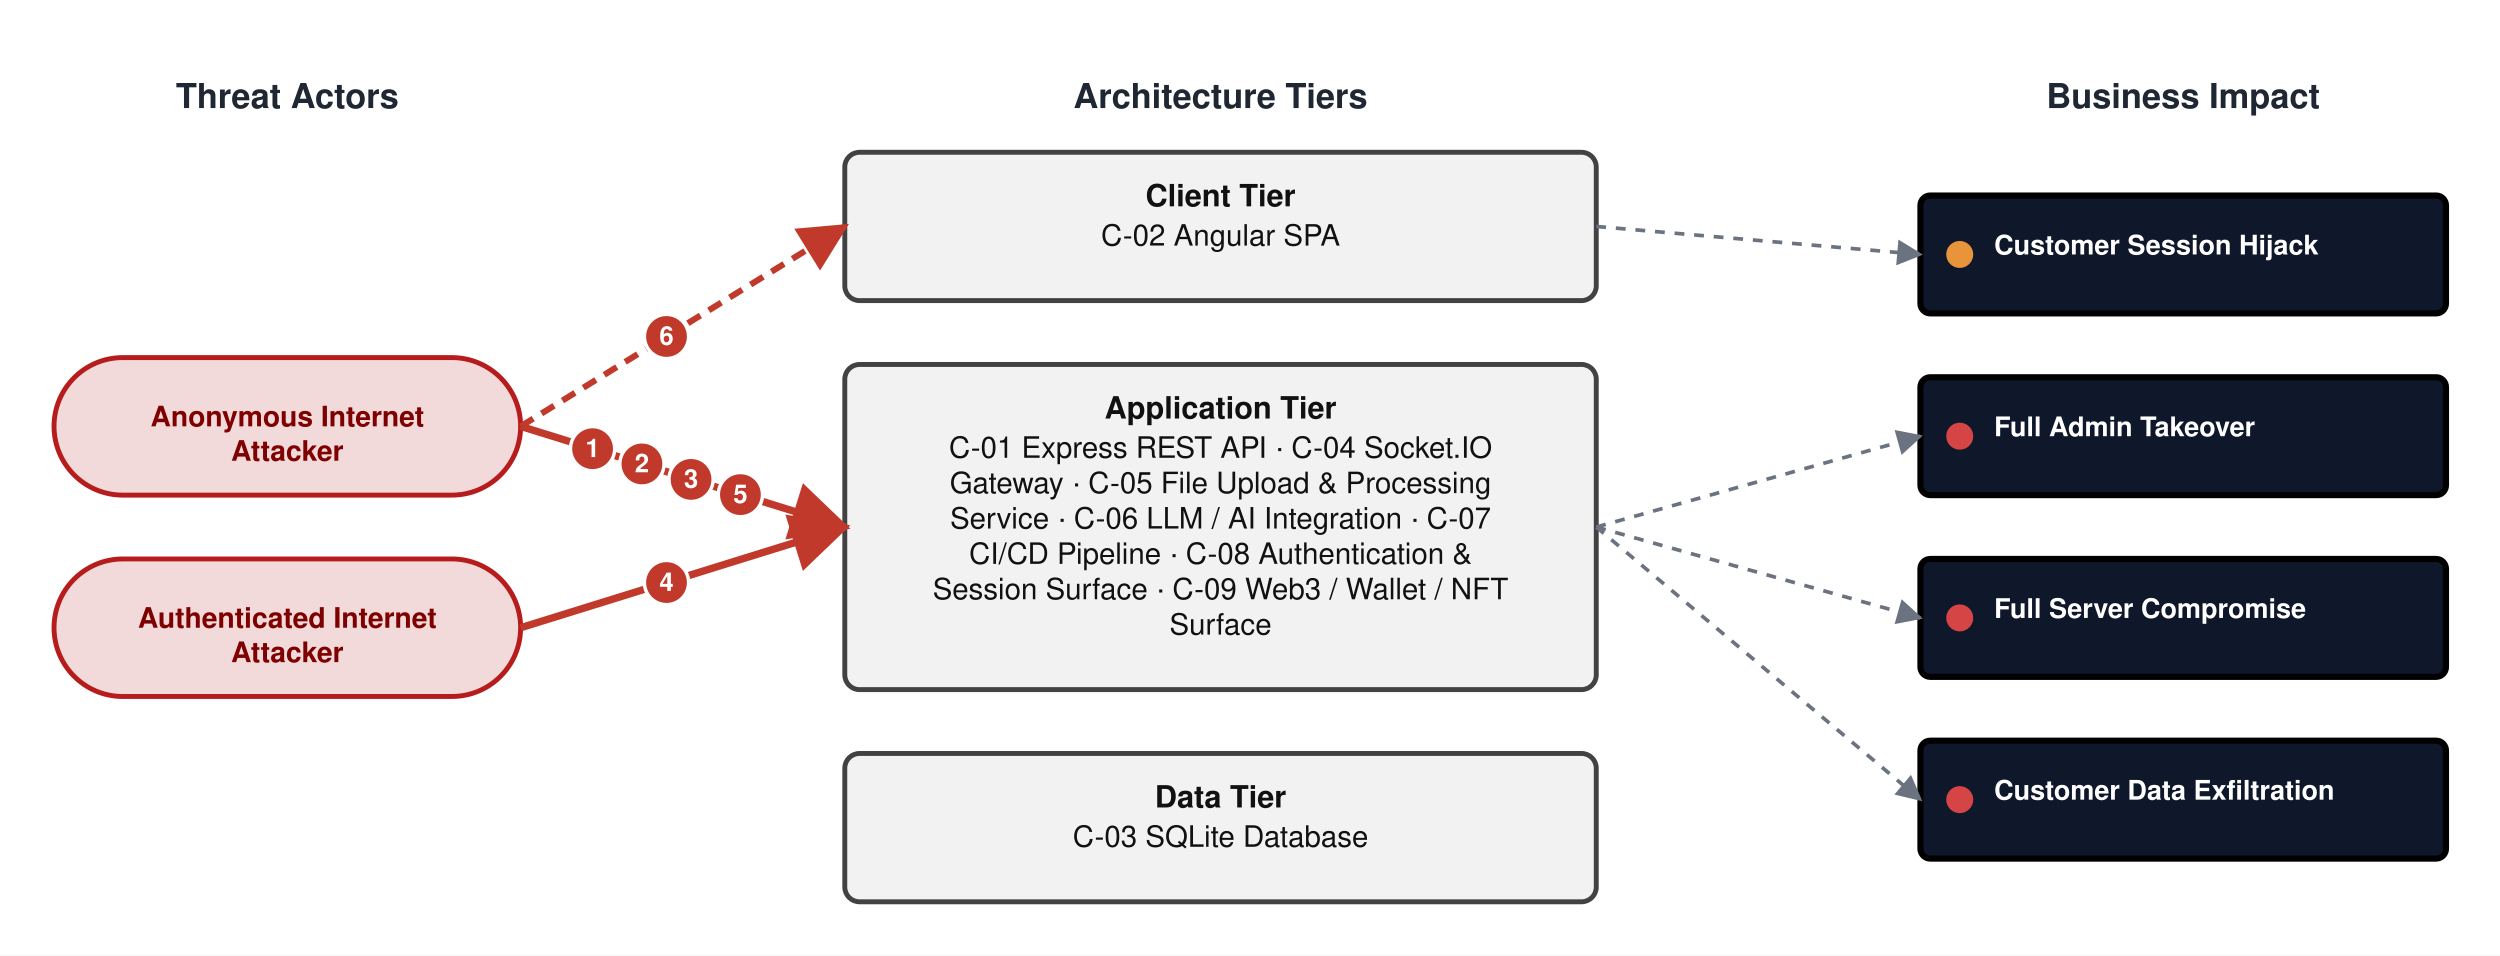
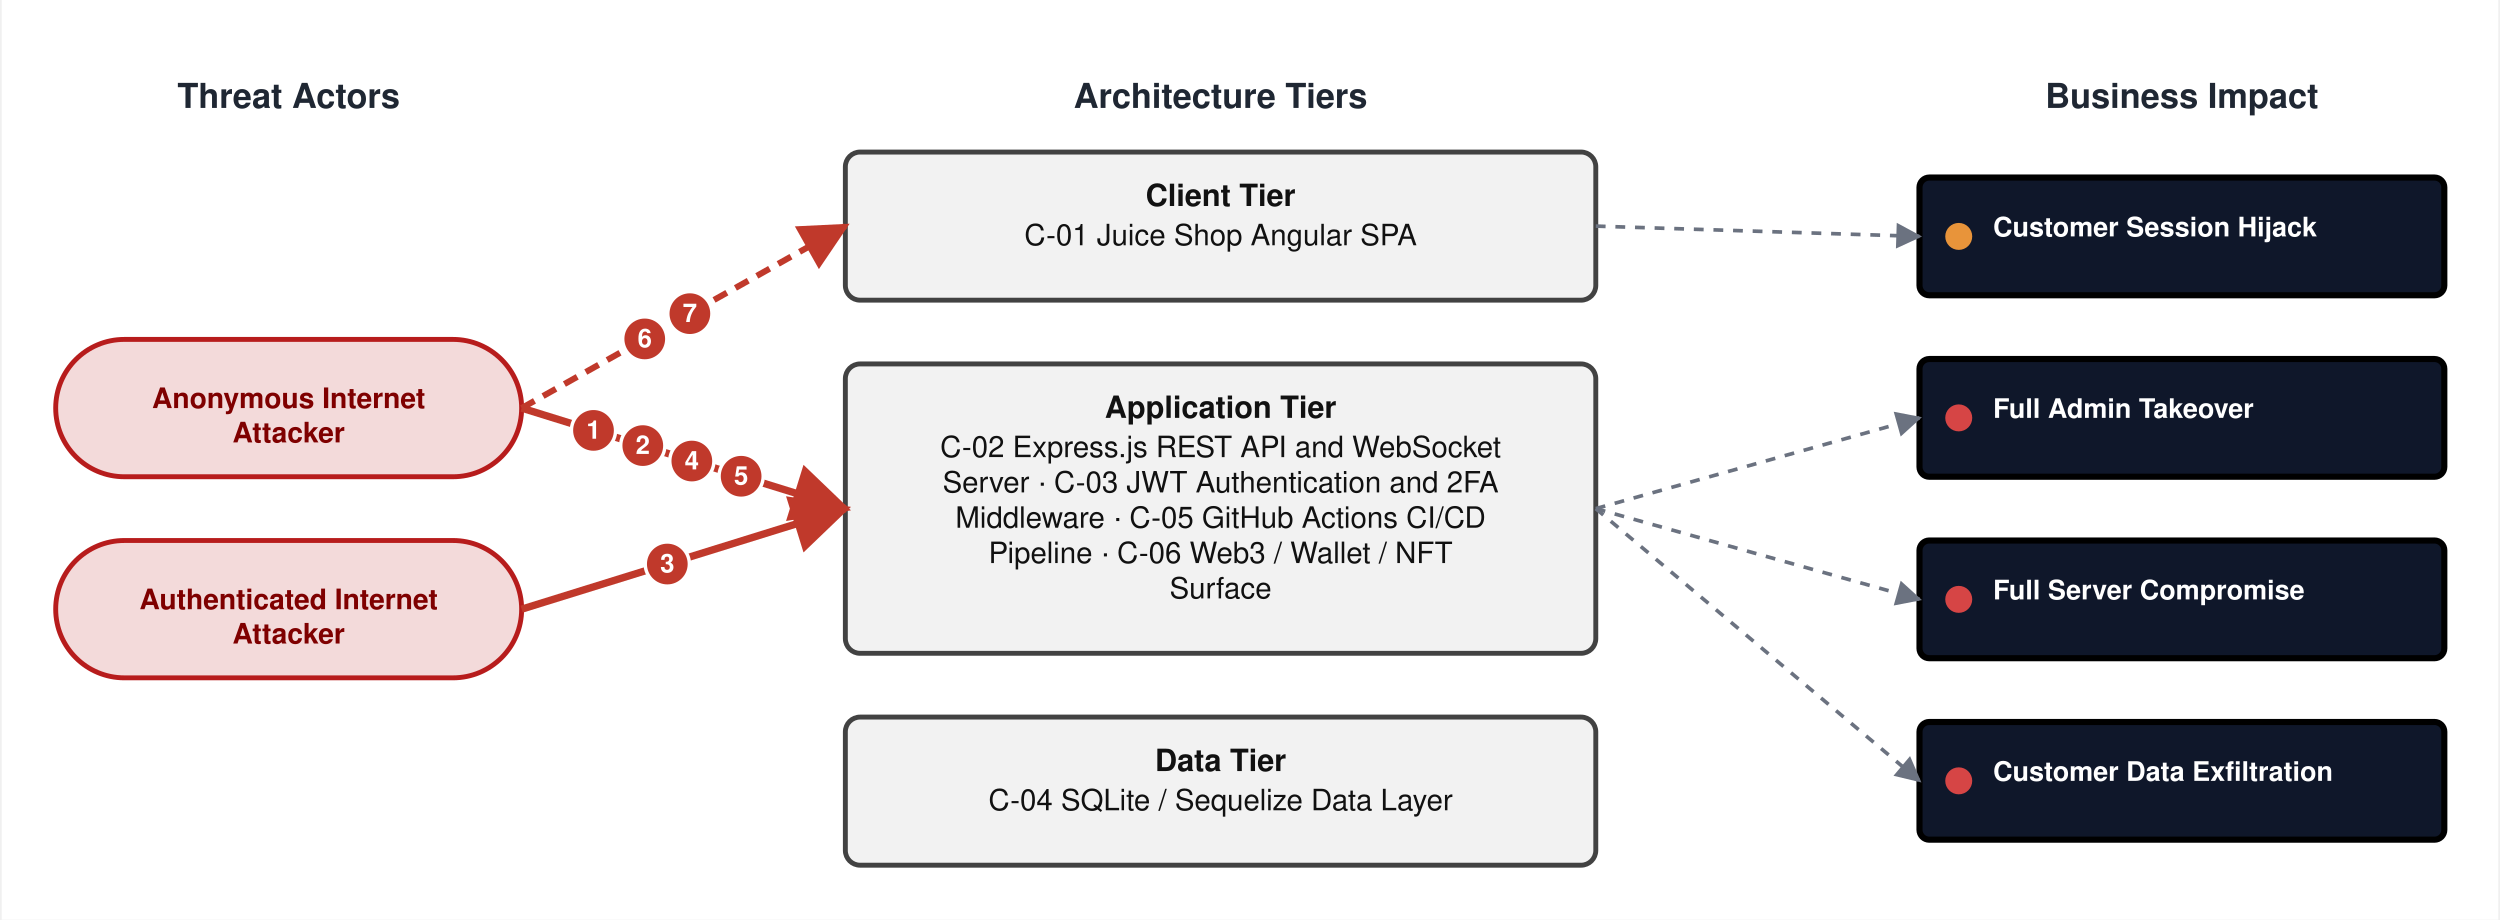
- <svg xmlns="http://www.w3.org/2000/svg" width="840" height="321" viewBox="0 0 1018 389" font-family="Helvetica, Arial, sans-serif" data-glyphs="1 2 3 4 5 6">
-   <rect x="0" y="0" width="1018" height="389" fill="#ffffff" />
+ <svg xmlns="http://www.w3.org/2000/svg" width="840" height="309" viewBox="0 0 1018 375" font-family="Helvetica, Arial, sans-serif" data-glyphs="1 2 3 4 5 6 7">
+   <rect x="0" y="0" width="1018" height="375" fill="#ffffff" />
  <defs>
    <marker id="f2attack" viewBox="0 0 10 10" refX="9" refY="5" markerWidth="8" markerHeight="8" orient="auto-start-reverse">
      <path d="M 0 0 L 10 5 L 0 10 z" fill="#c0392b" />
    </marker>
    <marker id="f2conseq" viewBox="0 0 10 10" refX="9" refY="5" markerWidth="7" markerHeight="7" orient="auto-start-reverse">
      <path d="M 0 0 L 10 5 L 0 10 z" fill="#6b7280" />
    </marker>
  </defs>
  <text x="117.0" y="44.0" font-family="Helvetica, Arial, sans-serif" font-size="14" font-weight="bold" fill="#1f2733" text-anchor="middle">Threat Actors</text>
  <text x="497.0" y="44.0" font-family="Helvetica, Arial, sans-serif" font-size="14" font-weight="bold" fill="#1f2733" text-anchor="middle">Architecture Tiers</text>
  <text x="889.0" y="44.0" font-family="Helvetica, Arial, sans-serif" font-size="14" font-weight="bold" fill="#1f2733" text-anchor="middle">Business Impact</text>
-   <rect x="22.0" y="145.6" width="190.0" height="56.0" rx="28.0" fill="#f3dada" stroke="#b71c1c" stroke-width="2" />
-   <text x="117.0" y="173.6" font-family="Helvetica, Arial, sans-serif" font-size="11.5" font-weight="bold" fill="#7f0000" text-anchor="middle">Anonymous Internet</text>
-   <text x="117.0" y="187.6" font-family="Helvetica, Arial, sans-serif" font-size="11.5" font-weight="bold" fill="#7f0000" text-anchor="middle">Attacker</text>
-   <rect x="22.0" y="227.6" width="190.0" height="56.0" rx="28.0" fill="#f3dada" stroke="#b71c1c" stroke-width="2" />
-   <text x="117.0" y="255.6" font-family="Helvetica, Arial, sans-serif" font-size="11.5" font-weight="bold" fill="#7f0000" text-anchor="middle">Authenticated Internet</text>
-   <text x="117.0" y="269.6" font-family="Helvetica, Arial, sans-serif" font-size="11.5" font-weight="bold" fill="#7f0000" text-anchor="middle">Attacker</text>
+   <rect x="22.0" y="138.4" width="190.0" height="56.0" rx="28.0" fill="#f3dada" stroke="#b71c1c" stroke-width="2" />
+   <text x="117.0" y="166.4" font-family="Helvetica, Arial, sans-serif" font-size="11.5" font-weight="bold" fill="#7f0000" text-anchor="middle">Anonymous Internet</text>
+   <text x="117.0" y="180.4" font-family="Helvetica, Arial, sans-serif" font-size="11.5" font-weight="bold" fill="#7f0000" text-anchor="middle">Attacker</text>
+   <rect x="22.0" y="220.4" width="190.0" height="56.0" rx="28.0" fill="#f3dada" stroke="#b71c1c" stroke-width="2" />
+   <text x="117.0" y="248.4" font-family="Helvetica, Arial, sans-serif" font-size="11.5" font-weight="bold" fill="#7f0000" text-anchor="middle">Authenticated Internet</text>
+   <text x="117.0" y="262.4" font-family="Helvetica, Arial, sans-serif" font-size="11.5" font-weight="bold" fill="#7f0000" text-anchor="middle">Attacker</text>
  <rect x="344.0" y="62.0" width="306.0" height="60.4" rx="6" fill="#f2f2f2" stroke="#424242" stroke-width="2" />
  <text x="497.0" y="84.0" font-family="Helvetica, Arial, sans-serif" font-size="12.5" font-weight="bold" fill="#111111" text-anchor="middle">Client Tier</text>
-   <text x="497.0" y="100.0" font-family="Helvetica, Arial, sans-serif" font-size="12" font-weight="normal" fill="#111111" text-anchor="middle">C-02 Angular SPA</text>
-   <rect x="344.0" y="148.4" width="306.0" height="132.4" rx="6" fill="#f2f2f2" stroke="#424242" stroke-width="2" />
+   <text x="497.0" y="100.0" font-family="Helvetica, Arial, sans-serif" font-size="12" font-weight="normal" fill="#111111" text-anchor="middle">C-01 Juice Shop Angular SPA</text>
+   <rect x="344.0" y="148.4" width="306.0" height="118.0" rx="6" fill="#f2f2f2" stroke="#424242" stroke-width="2" />
  <text x="497.0" y="170.4" font-family="Helvetica, Arial, sans-serif" font-size="12.5" font-weight="bold" fill="#111111" text-anchor="middle">Application Tier</text>
-   <text x="497.0" y="186.4" font-family="Helvetica, Arial, sans-serif" font-size="12" font-weight="normal" fill="#111111" text-anchor="middle">C-01 Express REST API · C-04 Socket.IO</text>
-   <text x="497.0" y="200.8" font-family="Helvetica, Arial, sans-serif" font-size="12" font-weight="normal" fill="#111111" text-anchor="middle">Gateway · C-05 File Upload &amp; Processing</text>
-   <text x="497.0" y="215.2" font-family="Helvetica, Arial, sans-serif" font-size="12" font-weight="normal" fill="#111111" text-anchor="middle">Service · C-06 LLM / AI Integration · C-07</text>
-   <text x="497.0" y="229.6" font-family="Helvetica, Arial, sans-serif" font-size="12" font-weight="normal" fill="#111111" text-anchor="middle">CI/CD Pipeline · C-08 Authentication &amp;</text>
-   <text x="497.0" y="244.0" font-family="Helvetica, Arial, sans-serif" font-size="12" font-weight="normal" fill="#111111" text-anchor="middle">Session Surface · C-09 Web3 / Wallet / NFT</text>
-   <text x="497.0" y="258.4" font-family="Helvetica, Arial, sans-serif" font-size="12" font-weight="normal" fill="#111111" text-anchor="middle">Surface</text>
-   <rect x="344.0" y="306.8" width="306.0" height="60.4" rx="6" fill="#f2f2f2" stroke="#424242" stroke-width="2" />
-   <text x="497.0" y="328.8" font-family="Helvetica, Arial, sans-serif" font-size="12.5" font-weight="bold" fill="#111111" text-anchor="middle">Data Tier</text>
-   <text x="497.0" y="344.8" font-family="Helvetica, Arial, sans-serif" font-size="12" font-weight="normal" fill="#111111" text-anchor="middle">C-03 SQLite Database</text>
-   <rect x="782.0" y="79.6" width="214.0" height="48.0" rx="4" fill="#0f172a" stroke="#000000" stroke-width="2.5" />
-   <circle cx="798.0" cy="103.6" r="5.0" fill="#e8943a" stroke="#e8943a" stroke-width="1" />
-   <text x="812.0" y="103.6" font-family="Helvetica, Arial, sans-serif" font-size="11" font-weight="bold" fill="#ffffff" text-anchor="start">Customer Session Hijack</text>
-   <rect x="782.0" y="153.6" width="214.0" height="48.0" rx="4" fill="#0f172a" stroke="#000000" stroke-width="2.5" />
-   <circle cx="798.0" cy="177.6" r="5.0" fill="#d64545" stroke="#d64545" stroke-width="1" />
-   <text x="812.0" y="177.6" font-family="Helvetica, Arial, sans-serif" font-size="11" font-weight="bold" fill="#ffffff" text-anchor="start">Full Admin Takeover</text>
-   <rect x="782.0" y="227.6" width="214.0" height="48.0" rx="4" fill="#0f172a" stroke="#000000" stroke-width="2.5" />
-   <circle cx="798.0" cy="251.6" r="5.0" fill="#d64545" stroke="#d64545" stroke-width="1" />
-   <text x="812.0" y="251.6" font-family="Helvetica, Arial, sans-serif" font-size="11" font-weight="bold" fill="#ffffff" text-anchor="start">Full Server Compromise</text>
-   <rect x="782.0" y="301.6" width="214.0" height="48.0" rx="4" fill="#0f172a" stroke="#000000" stroke-width="2.5" />
-   <circle cx="798.0" cy="325.6" r="5.0" fill="#d64545" stroke="#d64545" stroke-width="1" />
-   <text x="812.0" y="325.6" font-family="Helvetica, Arial, sans-serif" font-size="11" font-weight="bold" fill="#ffffff" text-anchor="start">Customer Data Exfiltration</text>
-   <line x1="650.0" y1="214.6" x2="782.0" y2="177.6" stroke="#6b7280" stroke-width="1.5" stroke-dasharray="4 4" marker-end="url(#f2conseq)" />
-   <line x1="650.0" y1="214.6" x2="782.0" y2="325.6" stroke="#6b7280" stroke-width="1.5" stroke-dasharray="4 4" marker-end="url(#f2conseq)" />
-   <line x1="650.0" y1="214.6" x2="782.0" y2="251.6" stroke="#6b7280" stroke-width="1.5" stroke-dasharray="4 4" marker-end="url(#f2conseq)" />
-   <line x1="650.0" y1="92.2" x2="782.0" y2="103.6" stroke="#6b7280" stroke-width="1.5" stroke-dasharray="4 4" marker-end="url(#f2conseq)" />
-   <line x1="212.0" y1="173.6" x2="344.0" y2="214.6" stroke="#c0392b" stroke-width="3.0" marker-end="url(#f2attack)" />
-   <circle cx="241.3" cy="182.7" r="9.0" fill="#c0392b" stroke="#ffffff" stroke-width="1.4" />
-   <text x="241.3" y="186.1" font-family="Helvetica, Arial, sans-serif" font-size="10.5" font-weight="bold" fill="#ffffff" text-anchor="middle">1</text>
-   <circle cx="261.4" cy="188.9" r="9.0" fill="#c0392b" stroke="#ffffff" stroke-width="1.4" />
-   <text x="261.4" y="192.3" font-family="Helvetica, Arial, sans-serif" font-size="10.5" font-weight="bold" fill="#ffffff" text-anchor="middle">2</text>
-   <circle cx="281.4" cy="195.2" r="9.0" fill="#c0392b" stroke="#ffffff" stroke-width="1.4" />
-   <text x="281.4" y="198.6" font-family="Helvetica, Arial, sans-serif" font-size="10.5" font-weight="bold" fill="#ffffff" text-anchor="middle">3</text>
-   <circle cx="301.5" cy="201.4" r="9.0" fill="#c0392b" stroke="#ffffff" stroke-width="1.4" />
-   <text x="301.5" y="204.8" font-family="Helvetica, Arial, sans-serif" font-size="10.5" font-weight="bold" fill="#ffffff" text-anchor="middle">5</text>
-   <line x1="212.0" y1="255.6" x2="344.0" y2="214.6" stroke="#c0392b" stroke-width="3.0" marker-end="url(#f2attack)" />
-   <circle cx="271.4" cy="237.2" r="9.0" fill="#c0392b" stroke="#ffffff" stroke-width="1.4" />
-   <text x="271.4" y="240.6" font-family="Helvetica, Arial, sans-serif" font-size="10.5" font-weight="bold" fill="#ffffff" text-anchor="middle">4</text>
-   <line x1="212.0" y1="173.6" x2="344.0" y2="92.2" stroke="#c0392b" stroke-width="2.5" stroke-dasharray="6 4" marker-end="url(#f2attack)" />
-   <circle cx="271.4" cy="137.0" r="9.0" fill="#c0392b" stroke="#ffffff" stroke-width="1.4" />
-   <text x="271.4" y="140.4" font-family="Helvetica, Arial, sans-serif" font-size="10.5" font-weight="bold" fill="#ffffff" text-anchor="middle">6</text>
+   <text x="497.0" y="186.4" font-family="Helvetica, Arial, sans-serif" font-size="12" font-weight="normal" fill="#111111" text-anchor="middle">C-02 Express.js REST API and WebSocket</text>
+   <text x="497.0" y="200.8" font-family="Helvetica, Arial, sans-serif" font-size="12" font-weight="normal" fill="#111111" text-anchor="middle">Server · C-03 JWT Authentication and 2FA</text>
+   <text x="497.0" y="215.2" font-family="Helvetica, Arial, sans-serif" font-size="12" font-weight="normal" fill="#111111" text-anchor="middle">Middleware · C-05 GitHub Actions CI/CD</text>
+   <text x="497.0" y="229.6" font-family="Helvetica, Arial, sans-serif" font-size="12" font-weight="normal" fill="#111111" text-anchor="middle">Pipeline · C-06 Web3 / Wallet / NFT</text>
+   <text x="497.0" y="244.0" font-family="Helvetica, Arial, sans-serif" font-size="12" font-weight="normal" fill="#111111" text-anchor="middle">Surface</text>
+   <rect x="344.0" y="292.4" width="306.0" height="60.4" rx="6" fill="#f2f2f2" stroke="#424242" stroke-width="2" />
+   <text x="497.0" y="314.4" font-family="Helvetica, Arial, sans-serif" font-size="12.5" font-weight="bold" fill="#111111" text-anchor="middle">Data Tier</text>
+   <text x="497.0" y="330.4" font-family="Helvetica, Arial, sans-serif" font-size="12" font-weight="normal" fill="#111111" text-anchor="middle">C-04 SQLite / Sequelize Data Layer</text>
+   <rect x="782.0" y="72.4" width="214.0" height="48.0" rx="4" fill="#0f172a" stroke="#000000" stroke-width="2.5" />
+   <circle cx="798.0" cy="96.4" r="5.0" fill="#e8943a" stroke="#e8943a" stroke-width="1" />
+   <text x="812.0" y="96.4" font-family="Helvetica, Arial, sans-serif" font-size="11" font-weight="bold" fill="#ffffff" text-anchor="start">Customer Session Hijack</text>
+   <rect x="782.0" y="146.4" width="214.0" height="48.0" rx="4" fill="#0f172a" stroke="#000000" stroke-width="2.5" />
+   <circle cx="798.0" cy="170.4" r="5.0" fill="#d64545" stroke="#d64545" stroke-width="1" />
+   <text x="812.0" y="170.4" font-family="Helvetica, Arial, sans-serif" font-size="11" font-weight="bold" fill="#ffffff" text-anchor="start">Full Admin Takeover</text>
+   <rect x="782.0" y="220.4" width="214.0" height="48.0" rx="4" fill="#0f172a" stroke="#000000" stroke-width="2.5" />
+   <circle cx="798.0" cy="244.4" r="5.0" fill="#d64545" stroke="#d64545" stroke-width="1" />
+   <text x="812.0" y="244.4" font-family="Helvetica, Arial, sans-serif" font-size="11" font-weight="bold" fill="#ffffff" text-anchor="start">Full Server Compromise</text>
+   <rect x="782.0" y="294.4" width="214.0" height="48.0" rx="4" fill="#0f172a" stroke="#000000" stroke-width="2.5" />
+   <circle cx="798.0" cy="318.4" r="5.0" fill="#d64545" stroke="#d64545" stroke-width="1" />
+   <text x="812.0" y="318.4" font-family="Helvetica, Arial, sans-serif" font-size="11" font-weight="bold" fill="#ffffff" text-anchor="start">Customer Data Exfiltration</text>
+   <line x1="650.0" y1="207.4" x2="782.0" y2="318.4" stroke="#6b7280" stroke-width="1.5" stroke-dasharray="4 4" marker-end="url(#f2conseq)" />
+   <line x1="650.0" y1="207.4" x2="782.0" y2="170.4" stroke="#6b7280" stroke-width="1.5" stroke-dasharray="4 4" marker-end="url(#f2conseq)" />
+   <line x1="650.0" y1="207.4" x2="782.0" y2="244.4" stroke="#6b7280" stroke-width="1.5" stroke-dasharray="4 4" marker-end="url(#f2conseq)" />
+   <line x1="650.0" y1="92.2" x2="782.0" y2="96.4" stroke="#6b7280" stroke-width="1.5" stroke-dasharray="4 4" marker-end="url(#f2conseq)" />
+   <line x1="212.0" y1="166.4" x2="344.0" y2="207.4" stroke="#c0392b" stroke-width="3.0" marker-end="url(#f2attack)" />
+   <circle cx="241.3" cy="175.5" r="9.0" fill="#c0392b" stroke="#ffffff" stroke-width="1.4" />
+   <text x="241.3" y="178.9" font-family="Helvetica, Arial, sans-serif" font-size="10.5" font-weight="bold" fill="#ffffff" text-anchor="middle">1</text>
+   <circle cx="261.4" cy="181.7" r="9.0" fill="#c0392b" stroke="#ffffff" stroke-width="1.4" />
+   <text x="261.4" y="185.1" font-family="Helvetica, Arial, sans-serif" font-size="10.5" font-weight="bold" fill="#ffffff" text-anchor="middle">2</text>
+   <circle cx="281.4" cy="188.0" r="9.0" fill="#c0392b" stroke="#ffffff" stroke-width="1.4" />
+   <text x="281.4" y="191.4" font-family="Helvetica, Arial, sans-serif" font-size="10.5" font-weight="bold" fill="#ffffff" text-anchor="middle">4</text>
+   <circle cx="301.5" cy="194.2" r="9.0" fill="#c0392b" stroke="#ffffff" stroke-width="1.4" />
+   <text x="301.5" y="197.6" font-family="Helvetica, Arial, sans-serif" font-size="10.5" font-weight="bold" fill="#ffffff" text-anchor="middle">5</text>
+   <line x1="212.0" y1="248.4" x2="344.0" y2="207.4" stroke="#c0392b" stroke-width="3.0" marker-end="url(#f2attack)" />
+   <circle cx="271.4" cy="230.0" r="9.0" fill="#c0392b" stroke="#ffffff" stroke-width="1.4" />
+   <text x="271.4" y="233.4" font-family="Helvetica, Arial, sans-serif" font-size="10.5" font-weight="bold" fill="#ffffff" text-anchor="middle">3</text>
+   <line x1="212.0" y1="166.4" x2="344.0" y2="92.2" stroke="#c0392b" stroke-width="2.5" stroke-dasharray="6 4" marker-end="url(#f2attack)" />
+   <circle cx="262.2" cy="138.2" r="9.0" fill="#c0392b" stroke="#ffffff" stroke-width="1.4" />
+   <text x="262.2" y="141.6" font-family="Helvetica, Arial, sans-serif" font-size="10.5" font-weight="bold" fill="#ffffff" text-anchor="middle">6</text>
+   <circle cx="280.6" cy="127.9" r="9.0" fill="#c0392b" stroke="#ffffff" stroke-width="1.4" />
+   <text x="280.6" y="131.3" font-family="Helvetica, Arial, sans-serif" font-size="10.5" font-weight="bold" fill="#ffffff" text-anchor="middle">7</text>
</svg>
